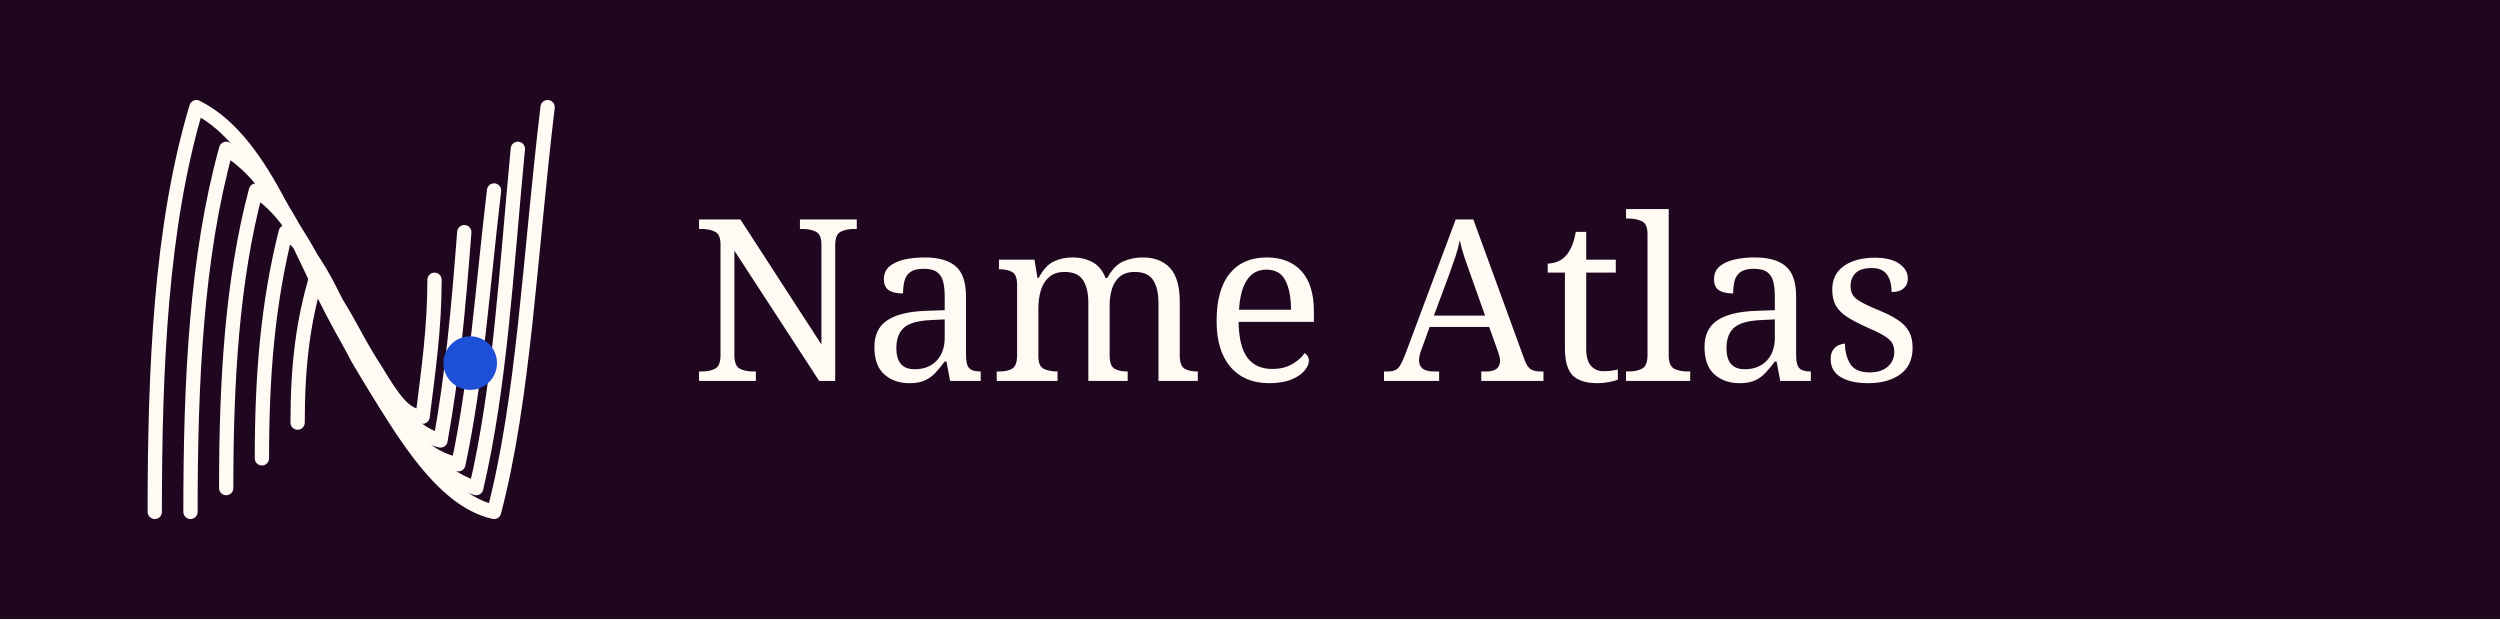
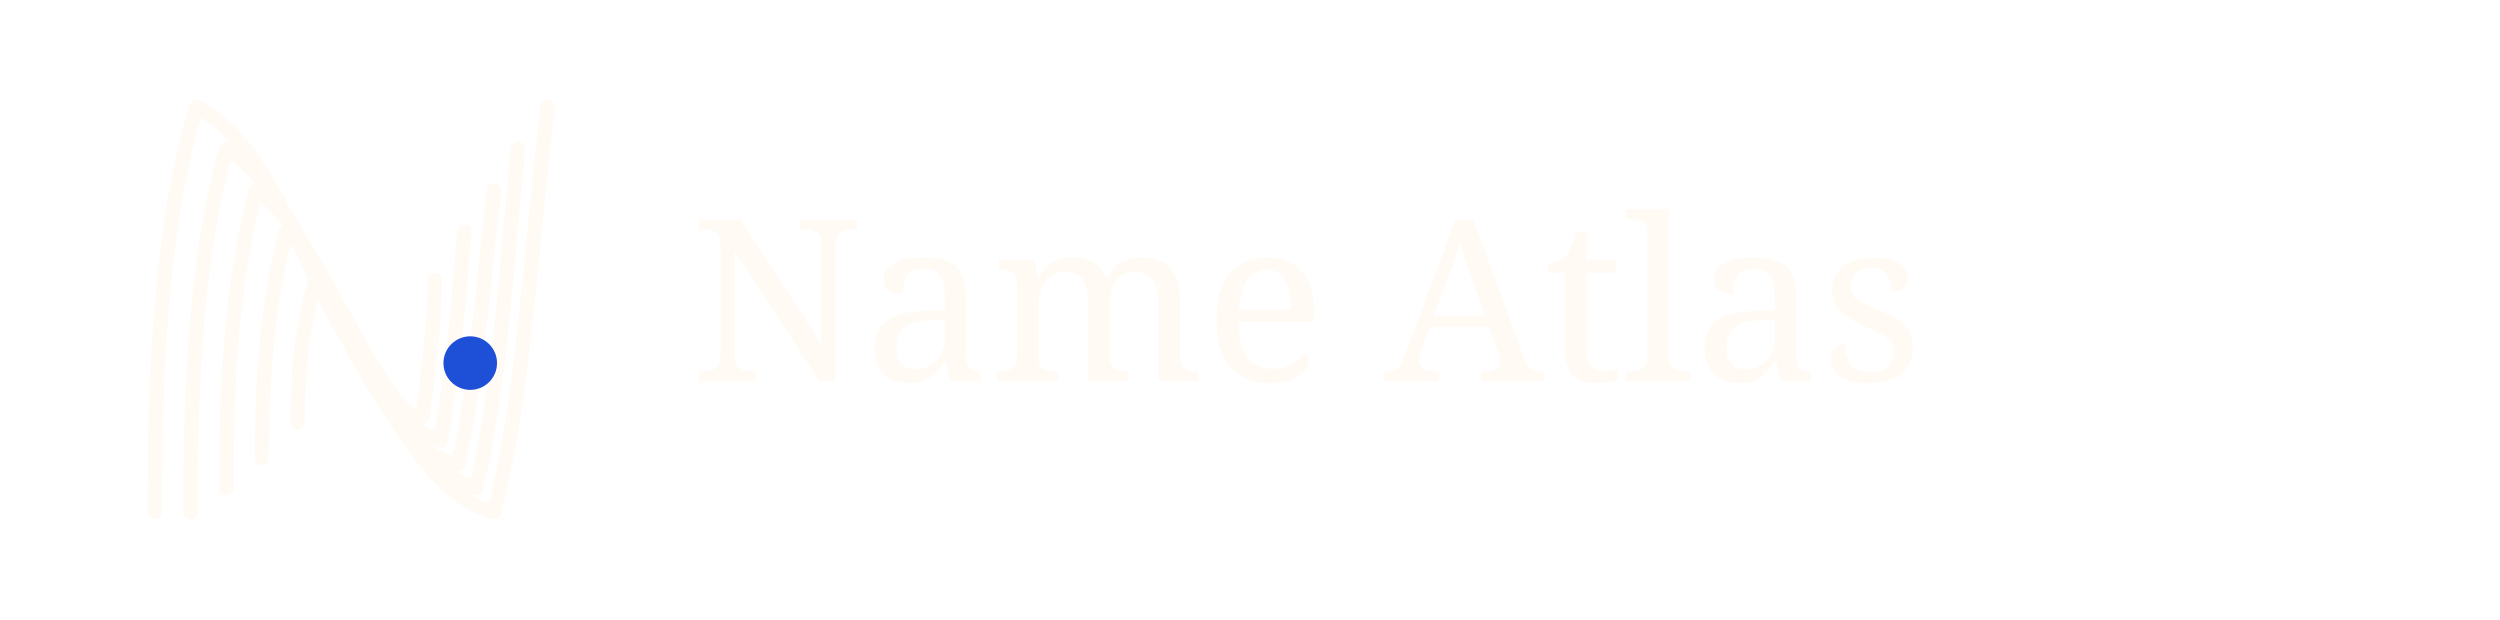
<svg xmlns="http://www.w3.org/2000/svg" viewBox="0 0 420 104" role="img" aria-label="Name Atlas">
-   <rect width="100%" height="100%" fill="#1f071f" />
  <g transform="translate(10 4)">
    <path d="M16 82 C16 58 17 34 23 14 C35 20 40 39 49 54 C57 68 64 80 73 82 C78 63 79 39 82 14" fill="none" stroke="#fffaf3" stroke-width="2.4" stroke-linecap="round" stroke-linejoin="round" />
    <path d="M22 82 C22 60 23 39 28 21 C38 27 43 43 50 56 C57 68 63 76 70 78 C74 61 75 42 77 21" fill="none" stroke="#fffaf3" stroke-width="2.4" stroke-linecap="round" stroke-linejoin="round" />
    <path d="M28 78 C28 60 29 43 33 28 C41 33 45 46 51 57 C56 67 61 73 67 74 C70 60 71 45 73 28" fill="none" stroke="#fffaf3" stroke-width="2.4" stroke-linecap="round" stroke-linejoin="round" />
    <path d="M34 73 C34 59 35 47 38 35 C44 39 47 49 52 58 C56 65 60 69 64 70 C66 59 67 48 68 35" fill="none" stroke="#fffaf3" stroke-width="2.4" stroke-linecap="round" stroke-linejoin="round" />
    <path d="M40 67 C40 57 41 50 43 43 C47 46 49 52 53 58 C56 63 58 66 61 66 C62 58 63 51 63 43" fill="none" stroke="#fffaf3" stroke-width="2.4" stroke-linecap="round" stroke-linejoin="round" />
    <circle cx="69" cy="57" r="4.5" fill="#1e4fd7" />
  </g>
  <text x="116" y="64" fill="#fffaf3" font-family="Fraunces, Georgia, serif" font-size="38" font-weight="500">Name Atlas</text>
</svg>
